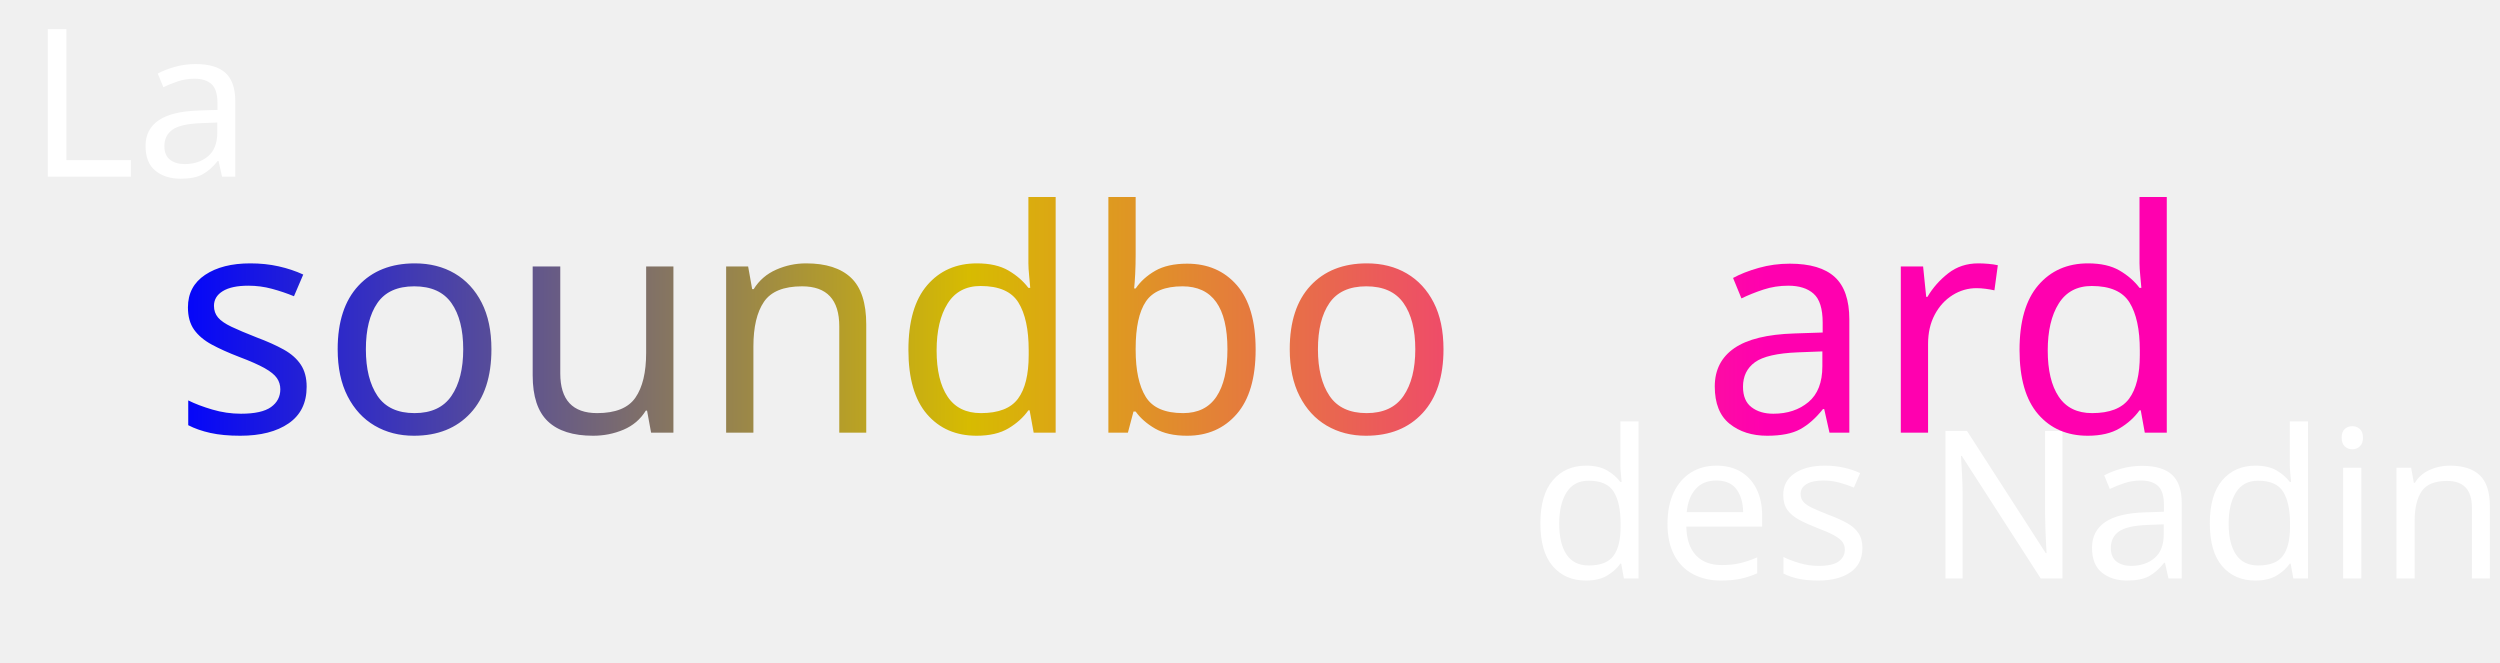
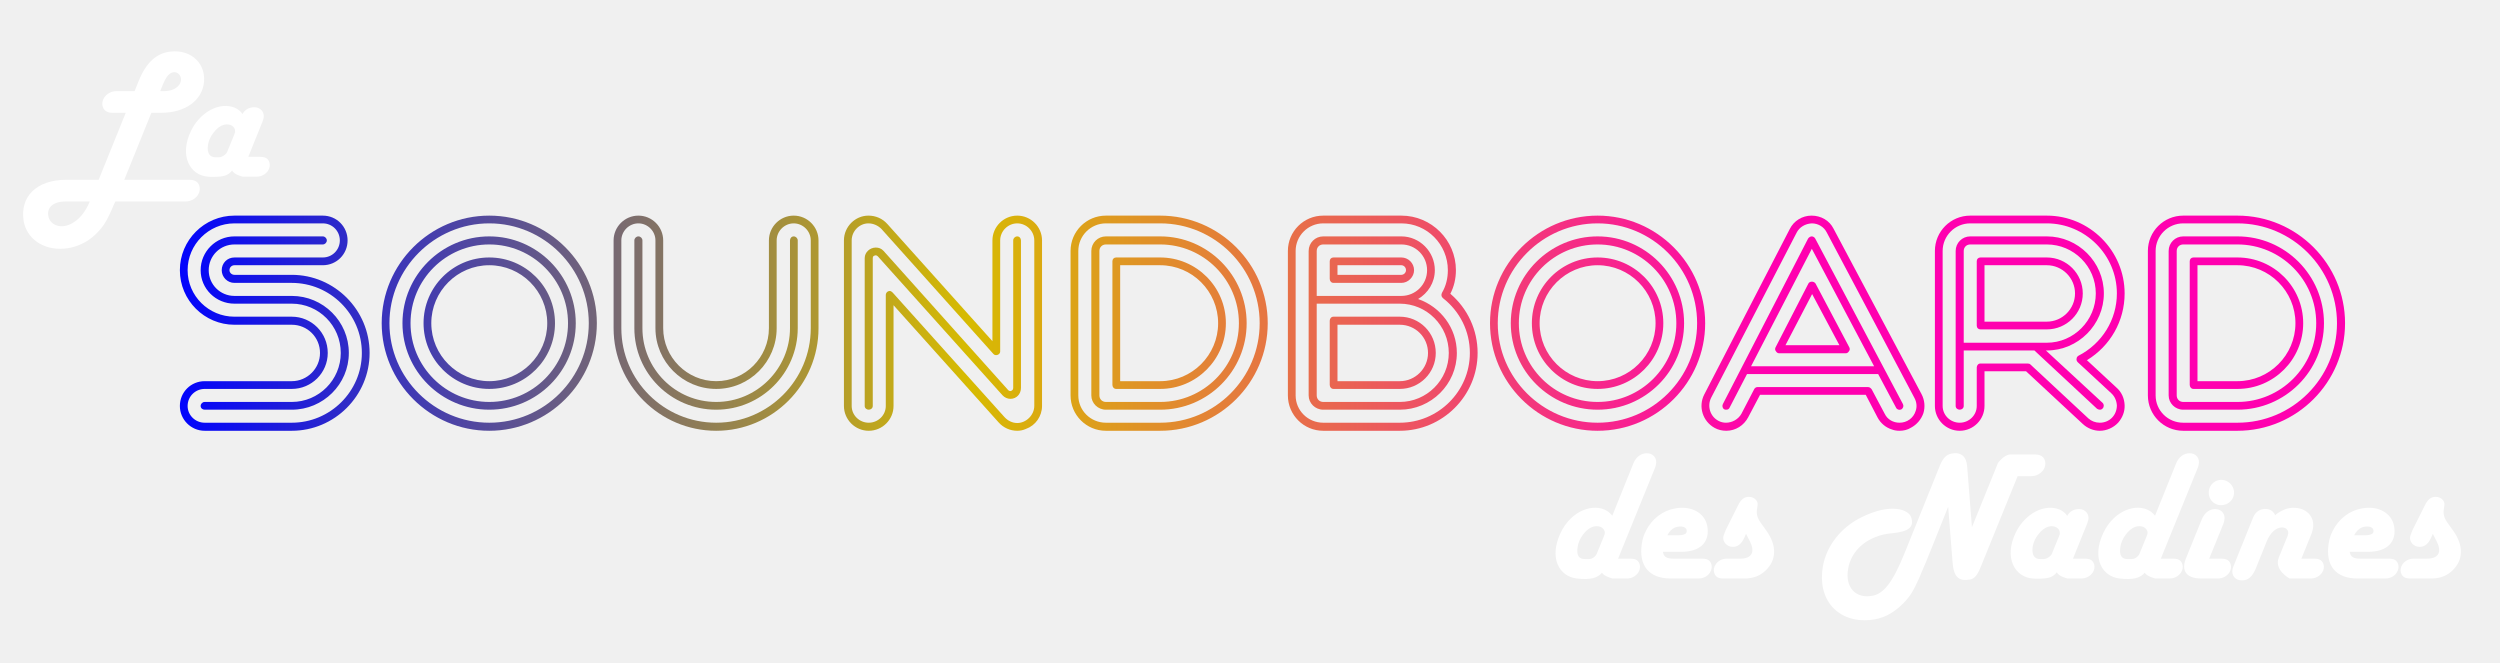
<svg xmlns="http://www.w3.org/2000/svg" width="100%" height="100%" viewBox="0 0 1008 267" version="1.1" xml:space="preserve" style="fill-rule:evenodd;clip-rule:evenodd;stroke-linejoin:round;stroke-miterlimit:2;">
  <g id="Plan-de-travail1" transform="matrix(1,0,0,1,2,-264)">
    <rect x="-2" y="264" width="1008" height="267" style="fill:none;" />
    <g transform="matrix(1,0,0,1,-141,104)">
-       <g transform="matrix(83.33333,0,0,83.33333,238.6123,231.2349)">
-             </g>
-       <text x="150.196px" y="231.235px" style="font-family:'Harlekin';font-weight:500;font-size:83.333px;fill:white;">La</text>
+       <path d="M164.946,260.235C168.279,259.985 171.529,258.818 174.529,256.902C175.862,255.985 177.112,254.985 178.446,253.568C180.362,251.568 181.529,249.902 183.112,246.568L184.029,244.568L185.029,242.235L185.529,241.235L213.779,241.235C215.862,241.235 217.696,240.235 218.779,238.652C220.362,236.235 219.362,233.402 217.362,232.818C216.779,232.568 216.112,232.485 215.446,232.485L189.112,232.485L200.029,205.485L203.862,205.485C213.779,205.485 219.946,200.568 221.112,194.152C222.529,186.152 216.446,179.735 207.529,180.818C202.279,181.485 198.029,184.985 194.946,192.568L193.279,196.735L186.029,196.735C183.946,196.735 182.112,197.735 181.029,199.318C179.446,201.735 180.446,204.568 182.446,205.152C183.029,205.402 183.696,205.485 184.362,205.485L189.696,205.485L178.779,232.485L165.862,232.485C153.362,232.485 147.029,239.568 148.529,249.068C149.696,255.985 156.196,260.985 164.946,260.235ZM204.612,194.235C205.779,191.402 206.612,190.318 207.612,189.652C209.112,188.568 211.112,189.152 211.779,190.902C212.779,193.402 210.279,196.735 205.279,196.735L203.612,196.735L204.612,194.235ZM175.196,241.235C174.946,241.818 174.696,242.402 174.446,242.902C172.862,245.985 171.029,248.152 168.946,249.485C164.446,252.652 159.612,251.152 158.612,247.652C157.612,244.068 159.946,241.235 165.529,241.235L175.196,241.235Z" style="fill:white;fill-rule:nonzero;" />
+       <path d="M216.029,212.735C211.112,222.902 215.696,230.735 222.862,231.235C223.612,231.318 224.279,231.318 225.029,231.318C229.446,231.318 231.029,230.652 232.612,228.735C233.279,230.402 236.862,231.235 236.862,231.235L242.446,231.235C244.362,231.235 246.029,230.318 247.029,228.902C248.529,226.652 247.612,224.068 245.779,223.485C245.196,223.318 244.612,223.235 243.946,223.235L239.112,223.235L244.362,210.235L244.779,209.235C244.946,208.735 245.112,208.152 245.279,207.652C245.779,205.318 244.112,203.235 241.529,203.235C239.446,203.235 237.696,204.235 236.779,205.985C233.862,201.485 225.279,201.068 218.946,208.318C217.779,209.652 216.779,211.152 216.029,212.735ZM230.529,221.402C230.279,221.902 229.446,222.735 228.446,223.152C228.029,223.318 227.612,223.402 227.196,223.402L225.779,223.402C223.612,223.402 222.362,221.735 222.862,218.402C223.029,217.318 223.529,215.902 224.279,214.652C224.529,214.318 224.779,213.902 225.029,213.568C226.446,211.652 227.946,210.652 229.279,210.318C231.779,209.652 233.779,211.068 233.779,212.735L233.779,213.402L233.612,213.735L233.529,214.068L230.529,221.402Z" style="fill:white;fill-rule:nonzero;" />
    </g>
    <g transform="matrix(0.666188,0,0,0.666188,397.324,218.7792)">
-       <g transform="matrix(125.0897,0,0,125.0897,878.5213,418)">
-             </g>
-       <text x="326px" y="418px" style="font-family:'Harlekin';font-weight:500;font-size:125.09px;fill:white;">des Nadines</text>
+       <path d="M345.014,390.605C338.009,405.616 344.263,416.749 354.896,418C363.402,419.001 367.53,417.625 370.157,414.497C371.408,416.749 376.536,418 376.536,418L385.167,418C388.17,418 390.546,416.624 392.047,414.497C394.299,411.12 392.923,407.242 390.171,406.367C389.295,406.116 388.42,405.991 387.544,405.991L379.914,405.991L402.18,351.202C402.43,350.577 402.68,349.826 402.805,349.076C403.681,345.198 401.179,342.196 397.301,342.196C393.924,342.196 390.796,344.322 389.17,348.325L376.411,379.973C375.536,378.972 374.535,377.971 373.409,377.221C365.403,372.092 351.518,376.595 345.014,390.605ZM366.904,403.239C366.529,403.99 365.904,404.74 364.778,405.491C363.777,406.116 362.901,406.242 362.276,406.242L359.774,406.242C356.272,406.242 354.646,404.115 355.396,399.111C355.521,397.861 355.896,396.485 356.522,395.109C357.147,393.733 357.773,392.607 358.648,391.481C361.4,387.853 364.152,386.352 366.904,386.352C370.282,386.227 372.408,388.854 371.783,391.231L371.533,391.731L371.408,392.232L366.904,403.239Z" style="fill:white;fill-rule:nonzero;" />
+       <path d="M414.438,375.595C407.058,376.845 400.303,381.849 396.676,389.354C395.425,391.731 394.674,394.233 394.299,396.86C392.172,410.37 398.802,418 411.686,418L428.574,418C431.576,418 434.078,416.624 435.454,414.497C437.705,411.12 436.329,407.242 433.577,406.367C432.702,406.116 431.826,405.991 430.95,405.991L413.313,405.991C409.06,405.991 407.433,404.74 407.058,401.863L418.066,401.863C430.075,401.863 435.704,395.609 433.827,385.977C432.326,378.722 424.821,373.718 414.438,375.595ZM410.686,390.23C412.062,388.229 414.063,386.978 415.689,386.728C419.692,385.977 421.569,387.478 421.443,389.354C421.443,390.23 420.943,390.981 420.067,391.231C419.317,391.606 418.191,391.856 415.814,391.856L409.685,391.856C409.935,391.356 410.31,390.73 410.686,390.23Z" style="fill:white;fill-rule:nonzero;" />
+       <path d="M440.832,417.625C441.708,417.875 442.584,418 443.459,418L457.094,418C457.97,418 458.845,417.875 459.846,417.75C463.349,417.249 466.726,415.623 469.228,413.122C475.732,406.992 476.233,398.236 469.603,388.979L466.476,384.601C463.974,381.224 463.474,378.722 464.099,375.344C464.224,374.719 464.224,374.219 464.349,373.593C464.725,371.091 462.348,368.59 459.095,368.59C456.343,368.59 454.342,369.966 452.466,373.843L445.085,388.604C444.96,389.104 444.71,389.48 444.585,389.855C443.96,391.231 443.835,391.981 443.584,392.857C443.084,395.734 445.836,398.986 449.464,398.861C452.216,398.861 454.592,397.11 456.218,393.482L457.344,390.981L459.721,395.609C462.723,401.488 460.972,405.116 455.968,405.866C455.093,405.991 454.342,405.991 453.592,405.991L445.836,405.991C442.834,405.991 440.332,407.367 438.956,409.494C436.704,412.746 438.08,416.749 440.832,417.625Z" style="fill:white;fill-rule:nonzero;" />
+       <path d="M519.139,412.121C521.015,400.738 531.147,391.856 545.783,390.605C556.165,389.605 559.167,386.728 557.291,380.973C555.79,376.345 545.282,372.092 527.394,380.848C514.635,387.103 506.004,398.361 503.878,410.62C500.25,430.884 513.009,444.894 532.398,443.143C539.903,442.392 545.908,439.515 552.162,433.386C556.29,429.258 558.292,426.256 561.794,418.5C562.42,417.249 562.92,415.873 563.42,414.623L566.172,408.243L568.299,402.989L579.682,374.594L582.309,407.743C582.934,417.124 586.062,419.876 592.941,418.625C595.443,418.125 597.32,416.249 599.446,410.87L621.712,356.081L629.843,356.081C632.97,356.081 635.722,354.58 637.348,352.203C639.725,348.575 638.224,344.322 635.222,343.447C634.346,343.071 633.345,342.946 632.345,342.946L617.334,342.946C613.581,342.946 609.829,348.075 609.829,348.075C601.948,367.589 594.067,386.978 594.067,386.978L591.19,350.326C590.815,344.072 587.312,341.195 581.558,342.446C578.806,342.946 576.555,345.073 574.803,349.326L553.163,402.989C545.532,421.878 539.903,427.507 533.524,428.508C523.767,430.259 517.137,423.379 519.139,412.121Z" style="fill:white;fill-rule:nonzero;" />
+       <path d="M620.586,390.23C613.206,405.491 620.086,417.249 630.844,418C631.969,418.125 632.97,418.125 634.096,418.125C640.726,418.125 643.102,417.124 645.479,414.247C646.48,416.749 651.859,418 651.859,418L660.24,418C663.117,418 665.619,416.624 667.12,414.497C669.371,411.12 667.995,407.242 665.243,406.367C664.368,406.116 663.492,405.991 662.491,405.991L655.236,405.991L663.117,386.477L663.742,384.976C663.992,384.226 664.243,383.35 664.493,382.6C665.243,379.097 662.742,375.97 658.864,375.97C655.737,375.97 653.11,377.471 651.734,380.098C647.356,373.343 634.471,372.718 624.964,383.6C623.213,385.602 621.712,387.853 620.586,390.23ZM642.352,403.239C641.977,403.99 640.726,405.241 639.225,405.866C638.599,406.116 637.974,406.242 637.348,406.242L635.222,406.242C631.969,406.242 630.093,403.74 630.844,398.736C631.094,397.11 631.844,394.983 632.97,393.107C633.345,392.607 633.721,391.981 634.096,391.481C636.223,388.604 638.474,387.103 640.476,386.602C644.228,385.602 647.23,387.728 647.23,390.23L647.23,391.231L646.98,391.731L646.855,392.232L642.352,403.239Z" style="fill:white;fill-rule:nonzero;" />
+       <path d="M673.499,390.605C666.494,405.616 672.749,416.749 683.381,418C691.887,419.001 696.015,417.625 698.642,414.497C699.893,416.749 705.022,418 705.022,418L713.653,418C716.655,418 719.032,416.624 720.533,414.497C722.785,411.12 721.409,407.242 718.657,406.367C717.781,406.116 716.905,405.991 716.03,405.991L708.399,405.991L730.665,351.202C730.915,350.577 731.166,349.826 731.291,349.076C732.166,345.198 729.665,342.196 725.787,342.196C722.409,342.196 719.282,344.322 717.656,348.325L704.897,379.973C704.021,378.972 703.02,377.971 701.895,377.221C693.889,372.092 680.004,376.595 673.499,390.605ZM695.39,403.239C695.015,403.99 694.389,404.74 693.263,405.491C692.263,406.116 691.387,406.242 690.762,406.242L688.26,406.242C684.757,406.242 683.131,404.115 683.882,399.111C684.007,397.861 684.382,396.485 685.008,395.109C685.633,393.733 686.258,392.607 687.134,391.481C689.886,387.853 692.638,386.352 695.39,386.352C698.767,386.227 700.894,388.854 700.268,391.231L700.018,391.731L699.893,392.232L695.39,403.239Z" style="fill:white;fill-rule:nonzero;" />
+       <path d="M742.924,418C745.801,418 748.303,416.624 749.804,414.497C751.931,411.12 750.68,407.242 747.803,406.367C746.927,406.116 746.051,405.991 745.176,405.991L737.67,405.991L746.176,385.101C746.427,384.351 746.677,383.725 746.802,382.975C747.677,379.097 745.176,375.97 741.298,375.97C737.92,375.97 734.918,378.096 733.167,382.224L723.535,405.991C720.658,413.247 723.785,418 732.792,418L742.924,418ZM748.803,372.592C753.307,370.091 754.057,364.086 750.304,360.459C746.552,356.956 740.798,357.832 738.296,362.335C737.67,363.586 737.295,364.837 737.42,366.213C737.42,371.091 742.048,374.719 746.927,373.343C747.677,373.218 748.303,372.968 748.803,372.592Z" style="fill:white;fill-rule:nonzero;" />
+       <path d="M757.309,419.126C761.062,419.251 763.689,417.249 766.066,411.495L772.445,395.609C774.822,389.855 778.324,387.228 781.577,387.103C784.454,386.978 786.08,389.229 785.329,391.481L784.954,392.732L784.704,393.232L779.826,405.241C776.698,412.996 786.33,418 786.33,418L799.089,418C801.966,418 804.468,416.624 805.969,414.497C808.221,411.12 806.845,407.242 803.968,406.367C803.217,406.116 802.342,405.991 801.466,405.991L793.46,405.991L799.465,391.231C799.84,390.355 800.09,389.354 800.34,388.354C802.091,380.598 796.212,374.219 786.58,375.344C784.579,375.595 782.202,376.47 779.325,378.347C778.7,378.722 778.199,379.222 777.574,379.723C776.448,376.845 773.571,375.344 769.818,376.095C767.442,376.595 765.44,378.221 764.189,381.224L752.556,410.119C752.181,410.87 752.056,411.495 751.805,412.246C751.055,416.124 753.307,419.126 757.309,419.126Z" style="fill:white;fill-rule:nonzero;" />
+       <path d="M830.112,375.595C822.731,376.845 815.976,381.849 812.349,389.354C811.098,391.731 810.347,394.233 809.972,396.86C807.846,410.37 814.475,418 827.36,418L844.247,418C847.249,418 849.751,416.624 851.127,414.497C853.378,411.12 852.002,407.242 849.25,406.367C848.375,406.116 847.499,405.991 846.623,405.991L828.986,405.991C824.733,405.991 823.107,404.74 822.731,401.863L833.739,401.863C845.748,401.863 851.377,395.609 849.501,385.977C847.999,378.722 840.494,373.718 830.112,375.595ZM826.359,390.23C827.735,388.229 829.736,386.978 831.362,386.728C835.365,385.977 837.242,387.478 837.117,389.354C837.117,390.23 836.616,390.981 835.741,391.231C834.99,391.606 833.864,391.856 831.488,391.856L825.358,391.856C825.608,391.356 825.984,390.73 826.359,390.23Z" style="fill:white;fill-rule:nonzero;" />
+       <path d="M856.506,417.625C857.381,417.875 858.257,418 859.132,418L872.767,418C873.643,418 874.518,417.875 875.519,417.75C879.022,417.249 882.399,415.623 884.901,413.122C891.406,406.992 891.906,398.236 885.276,388.979L882.149,384.601C879.647,381.224 879.147,378.722 879.772,375.344C879.897,374.719 879.897,374.219 880.022,373.593C880.398,371.091 878.021,368.59 874.769,368.59C872.017,368.59 870.015,369.966 868.139,373.843L860.759,388.604C860.633,389.104 860.383,389.48 860.258,389.855C859.633,391.231 859.508,391.981 859.258,392.857C858.757,395.734 861.509,398.986 865.137,398.861C867.889,398.861 870.265,397.11 871.892,393.482L873.017,390.981L875.394,395.609C878.396,401.488 876.645,405.116 871.641,405.866C870.766,405.991 870.015,405.991 869.265,405.991L861.509,405.991C858.507,405.991 856.005,407.367 854.629,409.494C852.378,412.746 853.754,416.749 856.506,417.625Z" style="fill:white;fill-rule:nonzero;" />
    </g>
    <g transform="matrix(0.601991,0,0,0.601991,-114.9371,328.9961)">
-       <g transform="matrix(207.6443,0,0,207.6443,1762.42,181.8014)">
-             </g>
-       <text x="302.888px" y="181.801px" style="font-family:'ModernNeon', 'Modern Neon';font-size:207.644px;fill:url(#_Linear1);">soundbo<tspan x="1326.575px 1474.002px " y="181.801px 181.801px ">ar</tspan>d</text>
+       <path d="M383.039,76.11L344.625,76.11C342.756,76.11 341.303,74.657 341.303,72.996C341.303,71.127 342.756,69.673 344.625,69.673L403.803,69.673C413.147,69.673 420.415,62.198 420.415,53.062C420.415,43.926 413.147,36.45 403.803,36.45L344.625,36.45C324.483,36.45 308.079,52.854 308.079,72.996C308.079,93.137 324.483,109.541 344.625,109.541L383.039,109.541C393.421,109.541 401.935,117.847 401.935,128.437C401.935,138.819 393.421,147.332 383.039,147.332L324.691,147.332C315.555,147.332 308.079,154.6 308.079,163.944C308.079,173.08 315.555,180.556 324.691,180.556L383.039,180.556C411.694,180.556 435.158,157.092 435.158,128.437C435.158,99.574 411.694,76.11 383.039,76.11ZM383.039,175.157L324.691,175.157C318.462,175.157 313.271,170.173 313.271,163.944C313.271,157.507 318.462,152.524 324.691,152.524L383.039,152.524C396.328,152.524 407.126,141.726 407.126,128.437C407.126,114.94 396.328,104.142 383.039,104.142L344.625,104.142C327.39,104.142 313.271,90.23 313.271,72.996C313.271,55.761 327.39,41.641 344.625,41.641L403.803,41.641C410.24,41.641 415.224,46.833 415.224,53.062C415.224,59.291 410.24,64.482 403.803,64.482L344.625,64.482C339.849,64.482 336.111,68.22 336.111,72.996C336.111,77.564 339.849,81.509 344.625,81.509L383.039,81.509C408.787,81.509 429.967,102.481 429.967,128.437C429.967,154.185 408.787,175.157 383.039,175.157ZM383.039,90.23L344.625,90.23C335.073,90.23 327.39,82.547 327.39,72.996C327.39,63.444 335.073,55.761 344.625,55.761L403.803,55.761C405.257,55.761 406.503,54.515 406.503,53.062C406.503,51.608 405.257,50.363 403.803,50.363L344.625,50.363C332.166,50.363 321.992,60.537 321.992,72.996C321.992,85.454 332.166,95.421 344.625,95.421L383.039,95.421C401.104,95.421 415.847,110.164 415.847,128.437C415.847,146.502 401.104,161.245 383.039,161.245L324.691,161.245C323.237,161.245 321.992,162.49 321.992,163.944C321.992,165.397 323.237,166.436 324.691,166.436L383.039,166.436C404.011,166.436 421.246,149.409 421.246,128.437C421.246,107.257 404.011,90.23 383.039,90.23Z" style="fill:url(#_Linear1);fill-rule:nonzero;" />
+       <path d="M515.308,36.45C475.648,36.45 443.256,68.843 443.256,108.503C443.256,148.163 475.648,180.556 515.308,180.556C554.969,180.556 587.361,148.163 587.361,108.503C587.361,68.843 554.969,36.45 515.308,36.45ZM515.308,175.157C478.555,175.157 448.447,145.256 448.447,108.503C448.447,71.75 478.555,41.641 515.308,41.641C552.062,41.641 581.962,71.75 581.962,108.503C581.962,145.256 552.062,175.157 515.308,175.157ZM515.308,50.363C483.331,50.363 457.168,76.526 457.168,108.503C457.168,140.48 483.331,166.436 515.308,166.436C547.286,166.436 573.241,140.48 573.241,108.503C573.241,76.526 547.286,50.363 515.308,50.363ZM515.308,161.245C486.238,161.245 462.567,137.573 462.567,108.503C462.567,79.433 486.238,55.761 515.308,55.761C544.379,55.761 568.05,79.433 568.05,108.503C568.05,137.573 544.379,161.245 515.308,161.245ZM515.308,64.482C491.014,64.482 471.288,84.209 471.288,108.503C471.288,132.797 491.014,152.524 515.308,152.524C539.603,152.524 559.329,132.797 559.329,108.503C559.329,84.209 539.603,64.482 515.308,64.482ZM515.308,147.332C493.921,147.332 476.479,129.89 476.479,108.503C476.479,87.116 493.921,69.673 515.308,69.673C536.696,69.673 554.138,87.116 554.138,108.503C554.138,129.89 536.696,147.332 515.308,147.332Z" style="fill:url(#_Linear2);fill-rule:nonzero;" />
+       <path d="M719.215,36.45C710.079,36.45 702.604,43.926 702.604,53.062L702.604,111.825C702.604,131.344 686.823,147.332 667.304,147.332C647.786,147.332 631.797,131.344 631.797,111.825L631.797,53.062C631.797,43.926 624.322,36.45 615.185,36.45C606.049,36.45 598.574,43.926 598.574,53.062L598.574,111.825C598.574,149.617 629.305,180.556 667.304,180.556C705.095,180.556 735.827,149.617 735.827,111.825L735.827,53.062C735.827,43.926 728.352,36.45 719.215,36.45ZM730.636,111.825C730.636,146.709 702.188,175.157 667.304,175.157C632.212,175.157 603.765,146.709 603.765,111.825L603.765,53.062C603.765,46.833 608.956,41.641 615.185,41.641C621.415,41.641 626.606,46.833 626.606,53.062L626.606,111.825C626.606,134.251 644.879,152.524 667.304,152.524C689.73,152.524 707.795,134.251 707.795,111.825L707.795,53.062C707.795,46.833 712.986,41.641 719.215,41.641C725.445,41.641 730.636,46.833 730.636,53.062L730.636,111.825ZM719.215,50.363C717.762,50.363 716.723,51.608 716.723,53.062L716.723,111.825C716.723,139.027 694.506,161.245 667.304,161.245C639.895,161.245 617.885,139.027 617.885,111.825L617.885,53.062C617.885,51.608 616.639,50.363 615.185,50.363C613.732,50.363 612.486,51.608 612.486,53.062L612.486,111.825C612.486,141.934 636.988,166.436 667.304,166.436C697.413,166.436 721.915,141.934 721.915,111.825L721.915,53.062C721.915,51.608 720.669,50.363 719.215,50.363Z" style="fill:url(#_Linear3);fill-rule:nonzero;" />
+       <path d="M880.347,163.944C880.347,169.966 874.948,175.364 868.927,175.364C865.812,175.364 862.697,173.911 860.413,171.419L785.454,87.946C784.831,87.323 784.208,86.908 783.377,86.908C783.17,86.908 782.754,87.116 782.547,87.116C781.509,87.531 780.886,88.569 780.886,89.607L780.886,163.944C780.886,170.173 775.694,175.157 769.465,175.157C763.236,175.157 758.045,170.173 758.045,163.944L758.045,53.062C758.045,46.833 763.236,41.641 769.257,41.641C772.58,41.641 775.694,43.095 777.979,45.379L852.938,129.06C853.561,129.89 854.807,130.098 855.845,129.683C856.883,129.267 857.506,128.437 857.506,127.399L857.506,53.062C857.506,46.833 862.697,41.641 868.927,41.641C875.156,41.641 880.347,46.833 880.347,53.062L880.347,163.944ZM868.927,50.363C867.473,50.363 866.227,51.608 866.227,53.062L866.227,151.901C866.227,153.146 865.397,153.562 864.982,153.769C864.774,153.977 863.736,154.185 862.905,153.354L779.432,60.122C777.979,58.461 776.11,57.838 774.241,57.838C770.296,57.838 766.766,60.952 766.766,64.898L766.766,163.944C766.766,165.397 768.012,166.436 769.465,166.436C770.919,166.436 772.165,165.397 772.165,163.944L772.165,64.898C772.165,63.652 772.995,63.236 773.41,63.236C773.618,63.029 774.656,62.821 775.487,63.652L858.96,156.676C860.413,158.338 862.49,159.168 864.359,159.168C868.511,159.168 871.419,155.846 871.419,151.901L871.419,53.062C871.419,51.608 870.38,50.363 868.927,50.363ZM868.927,36.45C859.79,36.45 852.315,43.926 852.315,53.062L852.315,120.546L781.924,42.057C778.601,38.319 774.033,36.45 769.257,36.45C760.329,36.45 752.854,43.926 752.854,53.062L752.854,163.944C752.854,173.08 760.329,180.556 769.465,180.556C778.601,180.556 786.077,173.08 786.077,163.944L786.077,96.46L856.468,174.949C859.583,178.479 864.151,180.556 868.927,180.556C871.003,180.556 872.872,180.14 874.741,179.31C881.178,177.026 885.538,170.796 885.538,163.944L885.538,53.062C885.538,43.926 878.063,36.45 868.927,36.45Z" style="fill:url(#_Linear4);fill-rule:nonzero;" />
+       <path d="M928.313,175.157C918.138,175.157 909.833,167.059 909.833,156.884L909.833,60.122C909.833,49.947 918.138,41.641 928.313,41.641L964.651,41.641C1001.404,41.641 1031.305,71.75 1031.305,108.503C1031.305,145.256 1001.404,175.157 964.651,175.157L928.313,175.157ZM928.313,161.245C925.821,161.245 923.953,159.376 923.953,156.884L923.953,60.122C923.953,57.63 925.821,55.761 928.313,55.761L964.651,55.761C993.721,55.761 1017.392,79.433 1017.392,108.503C1017.392,137.573 993.721,161.245 964.651,161.245L928.313,161.245ZM937.865,147.332L937.865,69.673L964.651,69.673C986.038,69.673 1003.48,87.116 1003.48,108.503C1003.48,129.89 986.038,147.332 964.651,147.332L937.865,147.332ZM928.313,50.363C922.914,50.363 918.554,54.723 918.554,60.122L918.554,156.884C918.554,162.075 922.914,166.436 928.313,166.436L964.651,166.436C996.628,166.436 1022.584,140.48 1022.584,108.503C1022.584,76.526 996.628,50.363 964.651,50.363L928.313,50.363ZM928.313,36.45C915.231,36.45 904.642,47.04 904.642,60.122L904.642,156.884C904.642,169.966 915.231,180.556 928.313,180.556L964.651,180.556C1004.311,180.556 1036.703,148.163 1036.703,108.503C1036.703,68.843 1004.311,36.45 964.651,36.45L928.313,36.45ZM935.165,64.482C933.712,64.482 932.674,65.521 932.674,66.974L932.674,149.824C932.674,151.278 933.712,152.524 935.165,152.524L964.651,152.524C988.945,152.524 1008.671,132.797 1008.671,108.503C1008.671,84.209 988.945,64.482 964.651,64.482L935.165,64.482Z" style="fill:url(#_Linear5);fill-rule:nonzero;" />
+       <path d="M1073.872,161.245C1071.38,161.245 1069.511,159.376 1069.511,156.884L1069.511,95.421L1125.16,95.421C1143.225,95.421 1157.968,110.164 1157.968,128.437C1157.968,146.502 1143.225,161.245 1125.16,161.245L1073.872,161.245ZM1083.423,147.332L1083.423,109.541L1125.16,109.541C1135.542,109.541 1144.056,117.847 1144.056,128.437C1144.056,138.819 1135.542,147.332 1125.16,147.332L1083.423,147.332ZM1126.198,69.673C1127.859,69.673 1129.313,71.127 1129.313,72.996C1129.313,74.657 1127.859,76.11 1126.198,76.11L1083.423,76.11L1083.423,69.673L1126.198,69.673ZM1069.511,60.122C1069.511,57.63 1071.38,55.761 1073.872,55.761L1126.198,55.761C1135.75,55.761 1143.433,63.444 1143.433,72.996C1143.433,82.547 1135.75,90.23 1126.198,90.23L1069.511,90.23L1069.511,60.122ZM1073.872,175.157C1063.697,175.157 1055.391,167.059 1055.391,156.884L1055.391,60.122C1055.391,49.947 1063.697,41.641 1073.872,41.641L1126.198,41.641C1143.433,41.641 1157.345,55.761 1157.345,72.996C1157.345,78.395 1156.099,83.586 1153.4,88.154C1152.777,89.4 1152.984,90.853 1154.022,91.684C1165.443,100.612 1172.088,113.902 1172.088,128.437C1172.088,154.185 1150.908,175.157 1125.16,175.157L1073.872,175.157ZM1159.006,88.777C1161.498,84.001 1162.744,78.602 1162.744,72.996C1162.744,52.854 1146.34,36.45 1126.198,36.45L1073.872,36.45C1060.79,36.45 1050.2,47.04 1050.2,60.122L1050.2,156.884C1050.2,169.966 1060.79,180.556 1073.872,180.556L1125.16,180.556C1153.815,180.556 1177.279,157.092 1177.279,128.437C1177.279,113.071 1170.634,98.744 1159.006,88.777ZM1137.411,92.307C1144.056,88.361 1148.624,81.302 1148.624,72.996C1148.624,60.537 1138.449,50.363 1126.198,50.363L1073.872,50.363C1068.473,50.363 1064.112,54.723 1064.112,60.122L1064.112,156.884C1064.112,162.075 1068.473,166.436 1073.872,166.436L1125.16,166.436C1146.132,166.436 1163.366,149.409 1163.366,128.437C1163.366,111.618 1152.361,97.498 1137.411,92.307ZM1080.724,104.142C1079.27,104.142 1078.232,105.388 1078.232,106.842L1078.232,149.824C1078.232,151.278 1079.27,152.524 1080.724,152.524L1125.16,152.524C1138.449,152.524 1149.247,141.726 1149.247,128.437C1149.247,114.94 1138.449,104.142 1125.16,104.142L1080.724,104.142ZM1134.712,72.996C1134.712,68.22 1130.766,64.482 1126.198,64.482L1080.724,64.482C1079.27,64.482 1078.232,65.521 1078.232,66.974L1078.232,78.81C1078.232,80.263 1079.27,81.509 1080.724,81.509L1126.198,81.509C1130.766,81.509 1134.712,77.564 1134.712,72.996Z" style="fill:url(#_Linear6);fill-rule:nonzero;" />
+       <path d="M1257.637,36.45C1217.977,36.45 1185.584,68.843 1185.584,108.503C1185.584,148.163 1217.977,180.556 1257.637,180.556C1297.297,180.556 1329.69,148.163 1329.69,108.503C1329.69,68.843 1297.297,36.45 1257.637,36.45ZM1257.637,175.157C1220.884,175.157 1190.775,145.256 1190.775,108.503C1190.775,71.75 1220.884,41.641 1257.637,41.641C1294.39,41.641 1324.291,71.75 1324.291,108.503C1324.291,145.256 1294.39,175.157 1257.637,175.157ZM1257.637,50.363C1225.66,50.363 1199.497,76.526 1199.497,108.503C1199.497,140.48 1225.66,166.436 1257.637,166.436C1289.614,166.436 1315.57,140.48 1315.57,108.503C1315.57,76.526 1289.614,50.363 1257.637,50.363ZM1257.637,161.245C1228.567,161.245 1204.895,137.573 1204.895,108.503C1204.895,79.433 1228.567,55.761 1257.637,55.761C1286.707,55.761 1310.379,79.433 1310.379,108.503C1310.379,137.573 1286.707,161.245 1257.637,161.245ZM1257.637,64.482C1233.343,64.482 1213.616,84.209 1213.616,108.503C1213.616,132.797 1233.343,152.524 1257.637,152.524C1281.931,152.524 1301.658,132.797 1301.658,108.503C1301.658,84.209 1281.931,64.482 1257.637,64.482ZM1257.637,147.332C1236.25,147.332 1218.807,129.89 1218.807,108.503C1218.807,87.116 1236.25,69.673 1257.637,69.673C1279.024,69.673 1296.466,87.116 1296.466,108.503C1296.466,129.89 1279.024,147.332 1257.637,147.332Z" style="fill:url(#_Linear7);fill-rule:nonzero;" />
+       <path d="M1470.68,167.266C1469.227,172.042 1464.866,175.157 1459.883,175.157C1455.73,175.157 1451.784,173.08 1449.916,169.135L1441.195,152.731C1440.572,151.901 1439.741,151.278 1438.703,151.278L1364.781,151.278C1363.743,151.278 1362.913,151.901 1362.497,152.731L1353.984,169.135C1351.908,172.873 1347.755,175.157 1343.602,175.157C1341.941,175.157 1340.072,174.741 1338.618,173.911C1333.012,171.004 1330.935,164.152 1333.635,158.545L1390.945,47.871C1392.813,44.133 1396.759,41.849 1401.119,41.641C1405.272,41.641 1409.217,43.926 1411.086,47.663L1469.849,158.545C1471.303,161.245 1471.718,164.359 1470.68,167.266ZM1419.6,123.246L1383.469,123.246L1401.327,88.984L1419.6,123.246ZM1401.119,58.668L1442.856,137.366L1360.421,137.366L1401.119,58.668ZM1415.654,45.171C1412.955,39.773 1407.349,36.45 1400.912,36.45C1394.682,36.45 1389.076,39.98 1386.376,45.379L1329.067,156.261C1324.914,164.359 1328.028,174.326 1336.127,178.687C1338.411,179.933 1341.11,180.556 1343.809,180.556C1350.039,180.556 1355.645,177.026 1358.552,171.419L1366.443,156.469L1437.249,156.469L1445.14,171.627C1447.216,175.572 1450.746,178.479 1454.899,179.725C1456.56,180.348 1458.221,180.556 1459.883,180.556C1462.582,180.556 1465.281,179.933 1467.565,178.479C1471.511,176.403 1474.418,172.873 1475.871,168.72C1477.117,164.567 1476.702,159.999 1474.625,156.053L1415.654,45.171ZM1376.825,124.699C1376.41,125.53 1376.41,126.568 1377.032,127.191C1377.448,128.022 1378.278,128.644 1379.109,128.644L1423.96,128.644C1424.791,128.644 1425.621,128.022 1426.037,127.191C1426.659,126.568 1426.659,125.53 1426.244,124.699L1403.611,81.924C1402.988,81.094 1402.157,80.679 1401.119,80.679C1400.289,80.679 1399.25,81.094 1398.835,81.924L1376.825,124.699ZM1403.403,51.816C1402.988,50.985 1401.95,50.363 1401.119,50.363C1400.081,50.363 1399.25,50.985 1398.627,51.816L1341.525,162.698C1340.902,163.944 1341.318,165.605 1342.564,166.228C1342.979,166.436 1343.394,166.436 1343.809,166.436C1344.848,166.436 1345.678,166.02 1346.093,164.982L1357.722,142.557L1445.555,142.557L1457.598,165.19C1458.221,166.436 1459.883,166.851 1461.128,166.228C1462.374,165.397 1462.79,163.944 1462.167,162.698L1403.403,51.816Z" style="fill:url(#_Linear8);fill-rule:nonzero;" />
+       <path d="M1594.021,175.157C1591.114,175.157 1588.414,174.119 1586.338,172.25L1547.508,136.12C1547.093,135.704 1546.47,135.497 1545.64,135.497L1514.078,135.497C1512.624,135.497 1511.586,136.743 1511.586,138.196L1511.586,163.944C1511.586,170.173 1506.395,175.157 1500.166,175.157C1493.936,175.157 1488.745,170.173 1488.745,163.944L1488.745,60.122C1488.745,49.947 1497.051,41.641 1507.225,41.641L1558.514,41.641C1584.262,41.641 1605.441,62.821 1605.441,88.569C1605.441,106.219 1595.474,122.207 1579.693,130.306C1579.07,130.721 1578.447,131.344 1578.447,132.382C1578.24,133.213 1578.655,134.043 1579.278,134.666L1601.704,155.431C1603.988,157.507 1605.234,160.414 1605.441,163.529C1605.441,170.173 1600.458,175.157 1594.021,175.157ZM1502.865,60.122C1502.865,57.63 1504.734,55.761 1507.225,55.761L1558.514,55.761C1576.579,55.761 1591.321,70.504 1591.321,88.569C1591.321,106.634 1576.579,121.585 1558.514,121.585L1502.865,121.585L1502.865,60.122ZM1558.514,69.673C1568.896,69.673 1577.409,78.187 1577.409,88.569C1577.409,98.951 1568.896,107.465 1558.514,107.465L1516.777,107.465L1516.777,69.673L1558.514,69.673ZM1582.6,88.569C1582.6,75.28 1571.803,64.482 1558.514,64.482L1514.078,64.482C1512.624,64.482 1511.586,65.521 1511.586,66.974L1511.586,110.164C1511.586,111.618 1512.624,112.656 1514.078,112.656L1558.514,112.656C1571.803,112.656 1582.6,101.858 1582.6,88.569ZM1585.507,133.213C1601.081,123.661 1610.632,107.049 1610.632,88.569C1610.632,59.914 1587.169,36.45 1558.514,36.45L1507.225,36.45C1494.144,36.45 1483.554,47.04 1483.554,60.122L1483.554,163.944C1483.554,173.08 1491.029,180.556 1500.166,180.556C1509.302,180.556 1516.777,173.08 1516.777,163.944L1516.777,140.688L1544.601,140.688L1582.6,175.987C1585.715,178.894 1589.868,180.556 1594.021,180.556C1598.589,180.556 1603.157,178.479 1606.272,175.157C1609.179,171.834 1610.84,167.682 1610.632,163.321C1610.425,158.753 1608.556,154.6 1605.234,151.693L1585.3,133.213L1585.507,133.213ZM1558.514,126.776C1579.486,126.776 1596.72,109.541 1596.72,88.569C1596.72,67.597 1579.486,50.363 1558.514,50.363L1507.225,50.363C1501.827,50.363 1497.466,54.723 1497.466,60.122L1497.466,163.944C1497.466,165.397 1498.712,166.436 1500.166,166.436C1501.619,166.436 1502.865,165.397 1502.865,163.944L1502.865,126.776L1550.208,126.776L1592.152,165.813C1592.775,166.228 1593.398,166.436 1594.021,166.436C1594.644,166.436 1595.474,166.228 1595.89,165.605C1596.928,164.567 1596.928,162.906 1595.89,161.868L1557.891,126.776L1558.514,126.776Z" style="fill:url(#_Linear9);fill-rule:nonzero;" />
+       <path d="M1649.877,175.157C1639.703,175.157 1631.397,167.059 1631.397,156.884L1631.397,60.122C1631.397,49.947 1639.703,41.641 1649.877,41.641L1686.215,41.641C1722.968,41.641 1752.869,71.75 1752.869,108.503C1752.869,145.256 1722.968,175.157 1686.215,175.157L1649.877,175.157ZM1649.877,161.245C1647.385,161.245 1645.517,159.376 1645.517,156.884L1645.517,60.122C1645.517,57.63 1647.385,55.761 1649.877,55.761L1686.215,55.761C1715.285,55.761 1738.957,79.433 1738.957,108.503C1738.957,137.573 1715.285,161.245 1686.215,161.245L1649.877,161.245ZM1659.429,147.332L1659.429,69.673L1686.215,69.673C1707.602,69.673 1725.044,87.116 1725.044,108.503C1725.044,129.89 1707.602,147.332 1686.215,147.332L1659.429,147.332ZM1649.877,50.363C1644.478,50.363 1640.118,54.723 1640.118,60.122L1640.118,156.884C1640.118,162.075 1644.478,166.436 1649.877,166.436L1686.215,166.436C1718.192,166.436 1744.148,140.48 1744.148,108.503C1744.148,76.526 1718.192,50.363 1686.215,50.363L1649.877,50.363ZM1649.877,36.45C1636.796,36.45 1626.206,47.04 1626.206,60.122L1626.206,156.884C1626.206,169.966 1636.796,180.556 1649.877,180.556L1686.215,180.556C1725.875,180.556 1758.267,148.163 1758.267,108.503C1758.267,68.843 1725.875,36.45 1686.215,36.45L1649.877,36.45ZM1656.729,64.482C1655.276,64.482 1654.238,65.521 1654.238,66.974L1654.238,149.824C1654.238,151.278 1655.276,152.524 1656.729,152.524L1686.215,152.524C1710.509,152.524 1730.235,132.797 1730.235,108.503C1730.235,84.209 1710.509,64.482 1686.215,64.482L1656.729,64.482Z" style="fill:url(#_Linear10);fill-rule:nonzero;" />
    </g>
  </g>
  <defs>
    <linearGradient id="_Linear1" x1="0" y1="0" x2="1" y2="0" gradientUnits="userSpaceOnUse" gradientTransform="matrix(1067.109,0,0,124.6403,302.8883,137.8509)">
      <stop offset="0" style="stop-color:rgb(0,2,255);stop-opacity:1" />
      <stop offset="0.5" style="stop-color:rgb(215,187,1);stop-opacity:1" />
      <stop offset="1" style="stop-color:rgb(255,0,175);stop-opacity:1" />
    </linearGradient>
+     <linearGradient id="_Linear2" x1="0" y1="0" x2="1" y2="0" gradientUnits="userSpaceOnUse" gradientTransform="matrix(1067.109,0,0,124.6403,302.8883,137.8509)">
+       <stop offset="0" style="stop-color:rgb(0,2,255);stop-opacity:1" />
+       <stop offset="0.5" style="stop-color:rgb(215,187,1);stop-opacity:1" />
+       <stop offset="1" style="stop-color:rgb(255,0,175);stop-opacity:1" />
+     </linearGradient>
+     <linearGradient id="_Linear3" x1="0" y1="0" x2="1" y2="0" gradientUnits="userSpaceOnUse" gradientTransform="matrix(1067.109,0,0,124.6403,302.8883,137.8509)">
+       <stop offset="0" style="stop-color:rgb(0,2,255);stop-opacity:1" />
+       <stop offset="0.5" style="stop-color:rgb(215,187,1);stop-opacity:1" />
+       <stop offset="1" style="stop-color:rgb(255,0,175);stop-opacity:1" />
+     </linearGradient>
+     <linearGradient id="_Linear4" x1="0" y1="0" x2="1" y2="0" gradientUnits="userSpaceOnUse" gradientTransform="matrix(1067.109,0,0,124.6403,302.8883,137.8509)">
+       <stop offset="0" style="stop-color:rgb(0,2,255);stop-opacity:1" />
+       <stop offset="0.5" style="stop-color:rgb(215,187,1);stop-opacity:1" />
+       <stop offset="1" style="stop-color:rgb(255,0,175);stop-opacity:1" />
+     </linearGradient>
+     <linearGradient id="_Linear5" x1="0" y1="0" x2="1" y2="0" gradientUnits="userSpaceOnUse" gradientTransform="matrix(1067.109,0,0,124.6403,302.8883,137.8509)">
+       <stop offset="0" style="stop-color:rgb(0,2,255);stop-opacity:1" />
+       <stop offset="0.5" style="stop-color:rgb(215,187,1);stop-opacity:1" />
+       <stop offset="1" style="stop-color:rgb(255,0,175);stop-opacity:1" />
+     </linearGradient>
+     <linearGradient id="_Linear6" x1="0" y1="0" x2="1" y2="0" gradientUnits="userSpaceOnUse" gradientTransform="matrix(1067.109,0,0,124.6403,302.8883,137.8509)">
+       <stop offset="0" style="stop-color:rgb(0,2,255);stop-opacity:1" />
+       <stop offset="0.5" style="stop-color:rgb(215,187,1);stop-opacity:1" />
+       <stop offset="1" style="stop-color:rgb(255,0,175);stop-opacity:1" />
+     </linearGradient>
+     <linearGradient id="_Linear7" x1="0" y1="0" x2="1" y2="0" gradientUnits="userSpaceOnUse" gradientTransform="matrix(1067.109,0,0,124.6403,302.8883,137.8509)">
+       <stop offset="0" style="stop-color:rgb(0,2,255);stop-opacity:1" />
+       <stop offset="0.5" style="stop-color:rgb(215,187,1);stop-opacity:1" />
+       <stop offset="1" style="stop-color:rgb(255,0,175);stop-opacity:1" />
+     </linearGradient>
+     <linearGradient id="_Linear8" x1="0" y1="0" x2="1" y2="0" gradientUnits="userSpaceOnUse" gradientTransform="matrix(1067.109,0,0,124.6403,302.8883,137.8509)">
+       <stop offset="0" style="stop-color:rgb(0,2,255);stop-opacity:1" />
+       <stop offset="0.5" style="stop-color:rgb(215,187,1);stop-opacity:1" />
+       <stop offset="1" style="stop-color:rgb(255,0,175);stop-opacity:1" />
+     </linearGradient>
+     <linearGradient id="_Linear9" x1="0" y1="0" x2="1" y2="0" gradientUnits="userSpaceOnUse" gradientTransform="matrix(1067.109,0,0,124.6403,302.8883,137.8509)">
+       <stop offset="0" style="stop-color:rgb(0,2,255);stop-opacity:1" />
+       <stop offset="0.5" style="stop-color:rgb(215,187,1);stop-opacity:1" />
+       <stop offset="1" style="stop-color:rgb(255,0,175);stop-opacity:1" />
+     </linearGradient>
+     <linearGradient id="_Linear10" x1="0" y1="0" x2="1" y2="0" gradientUnits="userSpaceOnUse" gradientTransform="matrix(1067.109,0,0,124.6403,302.8883,137.8509)">
+       <stop offset="0" style="stop-color:rgb(0,2,255);stop-opacity:1" />
+       <stop offset="0.5" style="stop-color:rgb(215,187,1);stop-opacity:1" />
+       <stop offset="1" style="stop-color:rgb(255,0,175);stop-opacity:1" />
+     </linearGradient>
  </defs>
</svg>
